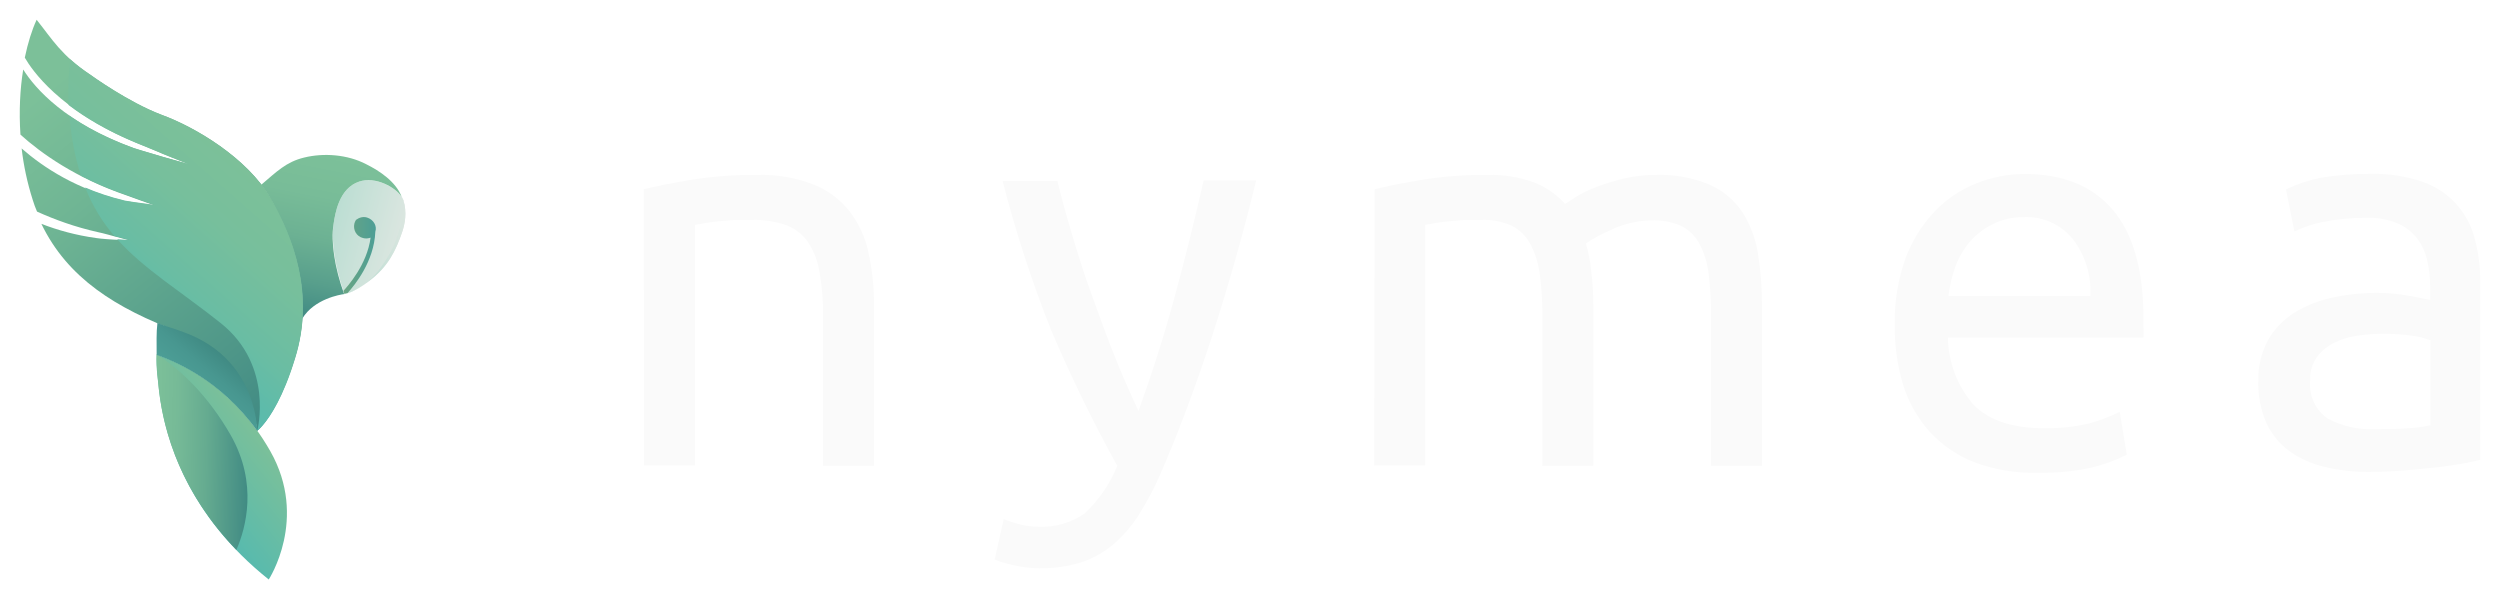
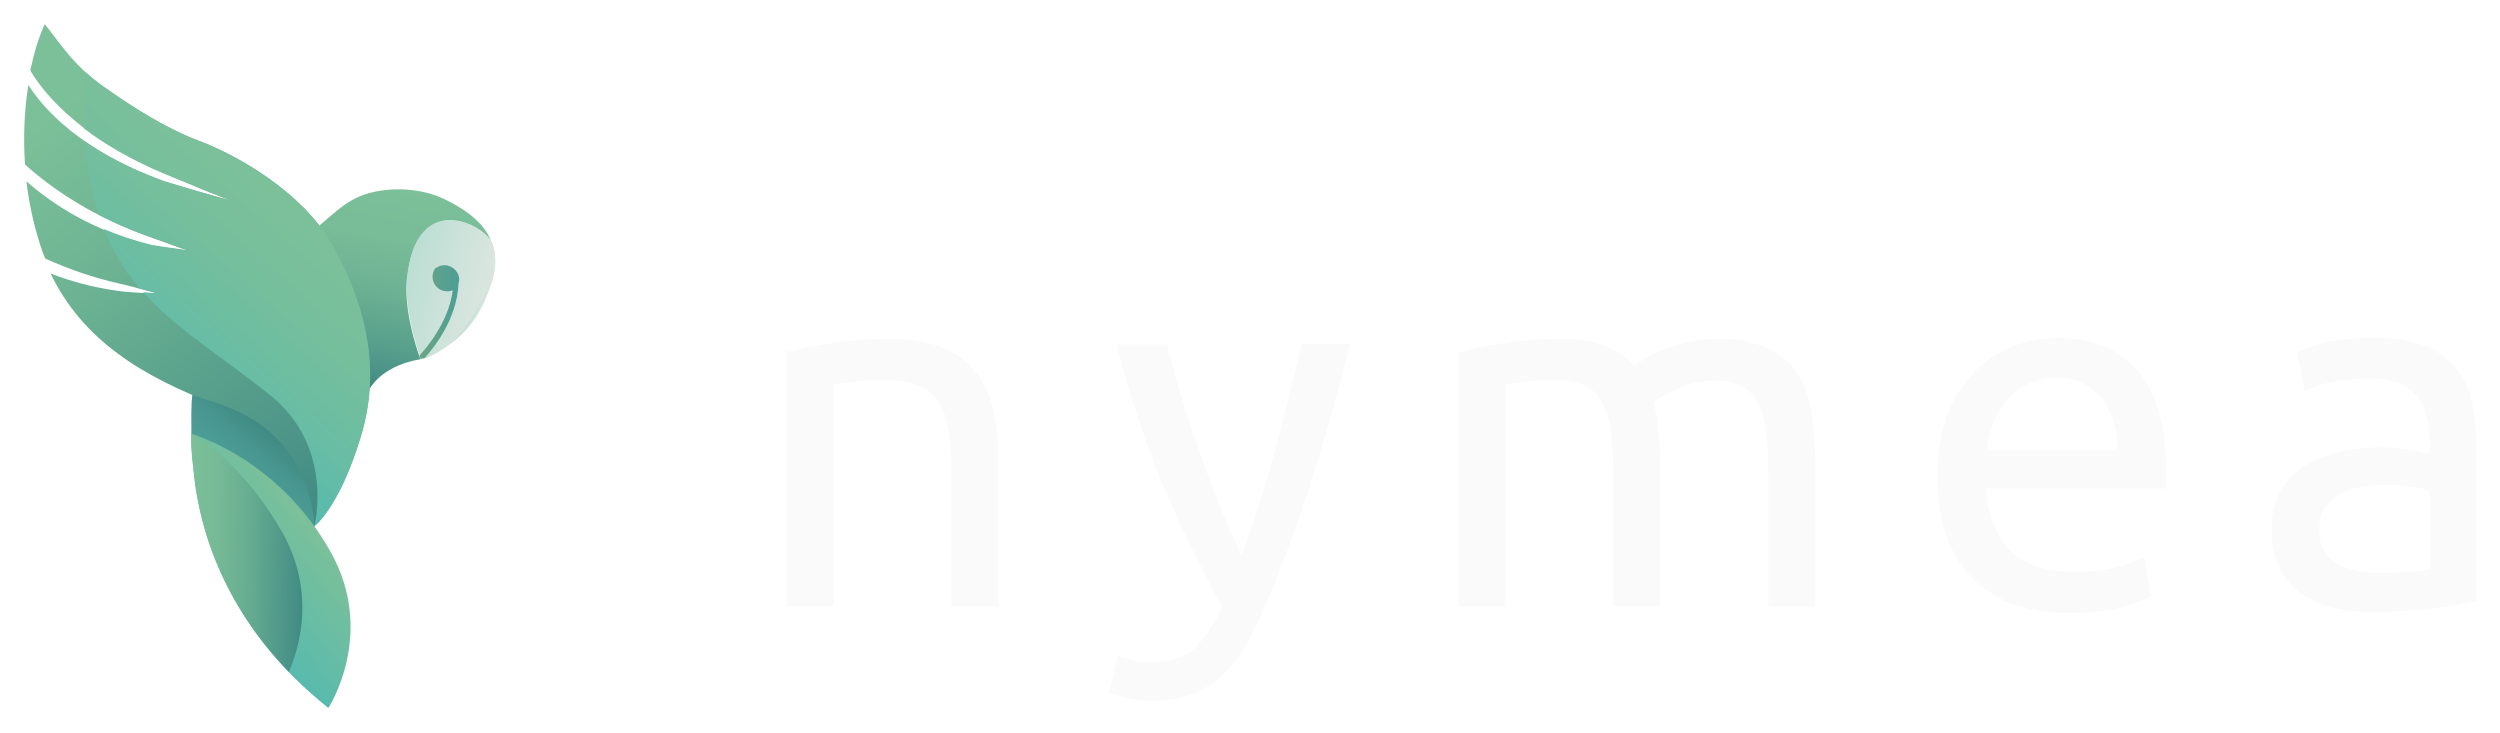
- <svg xmlns="http://www.w3.org/2000/svg" xmlns:xlink="http://www.w3.org/1999/xlink" id="Layer_1" data-name="Layer 1" viewBox="0 0 632.823 151.689" version="1.1" width="632.823" height="151.689">
+ <svg xmlns="http://www.w3.org/2000/svg" xmlns:xlink="http://www.w3.org/1999/xlink" id="Layer_1" data-name="Layer 1" viewBox="0 0 517.966 151.689" version="1.1" width="517.966" height="151.689">
  <defs id="defs69">
    <style id="style2">.cls-1{fill:url(#New_Gradient_Swatch_1);}.cls-2{fill:url(#linear-gradient);}.cls-3{fill:url(#linear-gradient-2);}.cls-4{fill:url(#linear-gradient-3);}.cls-5{fill:url(#linear-gradient-4);}.cls-6{fill:url(#linear-gradient-5);}.cls-7{fill:url(#linear-gradient-6);}.cls-8{fill:url(#linear-gradient-7);}.cls-9{fill:url(#linear-gradient-8);}.cls-10{fill:url(#linear-gradient-9);}.cls-11{fill:url(#New_Gradient_Swatch_2);}.cls-12{fill:#676767;}</style>
    <linearGradient id="New_Gradient_Swatch_1" x1="282.06" y1="231.14" x2="354.72" y2="321.84" gradientUnits="userSpaceOnUse" gradientTransform="translate(-278.1731,-221.79)">
      <stop offset="0.13" stop-color="#9fc8a4" id="stop4" />
      <stop offset="0.4" stop-color="#92bc9e" id="stop6" />
      <stop offset="0.9" stop-color="#719b8f" id="stop8" />
      <stop offset="1" stop-color="#69938c" id="stop10" />
    </linearGradient>
    <linearGradient id="linear-gradient" x1="252.74" y1="539.16" x2="235.17" y2="539.16" gradientTransform="matrix(0.97,0.26,-0.26,0.97,272.36,-301.35)" gradientUnits="userSpaceOnUse">
      <stop offset="0" stop-color="#e3eae4" id="stop13" />
      <stop offset="1" stop-color="#cde2d8" id="stop15" />
    </linearGradient>
    <linearGradient id="linear-gradient-2" x1="364.05" y1="261.21" x2="355.77" y2="302.63" gradientUnits="userSpaceOnUse" gradientTransform="translate(-278.1731,-221.79)">
      <stop offset="0" stop-color="#9fc8a4" id="stop18" />
      <stop offset="0.27" stop-color="#9bc4a2" id="stop20" />
      <stop offset="0.54" stop-color="#8fb89d" id="stop22" />
      <stop offset="0.82" stop-color="#7ba494" id="stop24" />
      <stop offset="1" stop-color="#69938c" id="stop26" />
    </linearGradient>
    <linearGradient id="linear-gradient-3" x1="370.65" y1="293.83" x2="370.51" y2="293.83" xlink:href="#linear-gradient" gradientTransform="translate(-278.1731,-221.79)" />
    <linearGradient id="linear-gradient-4" x1="380.91" y1="282.75" x2="370.65" y2="282.75" xlink:href="#linear-gradient" gradientTransform="translate(-278.1731,-221.79)" />
    <linearGradient id="linear-gradient-5" x1="370.51" y1="295.08" x2="365.47" y2="295.08" xlink:href="#linear-gradient" gradientTransform="translate(-278.1731,-221.79)" />
    <linearGradient id="linear-gradient-6" x1="365.22" y1="286.54" x2="373.5" y2="286.54" gradientUnits="userSpaceOnUse" gradientTransform="translate(-278.1731,-221.79)">
      <stop offset="0" stop-color="#89ae8e" id="stop32" />
      <stop offset="1" stop-color="#79a79f" id="stop34" />
    </linearGradient>
    <linearGradient id="linear-gradient-7" x1="330.55" y1="350.38" x2="312.61" y2="365.42" gradientTransform="rotate(1.3,10830.334,-11455.762)" gradientUnits="userSpaceOnUse">
      <stop offset="0" stop-color="#9fc8a4" id="stop37" />
      <stop offset="1" stop-color="#8cc1b6" id="stop39" />
    </linearGradient>
    <linearGradient id="linear-gradient-8" x1="304.51" y1="356.13" x2="328.33" y2="356.13" gradientTransform="rotate(1.3,10830.334,-11455.762)" gradientUnits="userSpaceOnUse">
      <stop offset="0" stop-color="#9fc8a4" id="stop42" />
      <stop offset="0.25" stop-color="#99c2a1" id="stop44" />
      <stop offset="0.59" stop-color="#88b19a" id="stop46" />
      <stop offset="0.97" stop-color="#6b958d" id="stop48" />
      <stop offset="1" stop-color="#69938c" id="stop50" />
    </linearGradient>
    <linearGradient id="linear-gradient-9" x1="328.24" y1="320.2" x2="335.08" y2="312.05" gradientUnits="userSpaceOnUse" gradientTransform="translate(-278.1731,-221.79)">
      <stop offset="0" stop-color="#79a79f" id="stop53" />
      <stop offset="0.49" stop-color="#74a099" id="stop55" />
      <stop offset="1" stop-color="#69938c" id="stop57" />
    </linearGradient>
    <linearGradient id="New_Gradient_Swatch_2" x1="338.64" y1="262.42" x2="306.78" y2="298.69" gradientUnits="userSpaceOnUse" gradientTransform="translate(-278.1731,-221.79)">
      <stop offset="0" stop-color="#9fc8a4" id="stop60" />
      <stop offset="0.46" stop-color="#9ac6a8" id="stop62" />
      <stop offset="0.98" stop-color="#8dc1b5" id="stop64" />
      <stop offset="1" stop-color="#8cc1b6" id="stop66" />
    </linearGradient>
-     <linearGradient id="SVGID_1_" gradientUnits="userSpaceOnUse" x1="369.026" y1="171.884" x2="441.687" y2="262.581" gradientTransform="translate(0.07830056,-0.01787594)">
+     <linearGradient id="SVGID_1_" gradientUnits="userSpaceOnUse" x1="369.026" y1="171.884" x2="441.687" y2="262.581" gradientTransform="translate(0.07829893,-0.01787667)">
      <stop offset="0.13" style="stop-color:#7CC099" id="stop46-3" />
      <stop offset="0.379" style="stop-color:#6FB594" id="stop48-6" />
      <stop offset="0.835" style="stop-color:#4E9688" id="stop50-7" />
      <stop offset="1" style="stop-color:#408A83" id="stop52" />
    </linearGradient>
    <linearGradient id="SVGID_2_" gradientUnits="userSpaceOnUse" x1="936.139" y1="154.453" x2="918.562" y2="154.453" gradientTransform="matrix(0.9669,0.2553,-0.2553,0.9669,-399.582,-163.1181)">
      <stop offset="0" style="stop-color:#DBE6E0" id="stop61" />
      <stop offset="1" style="stop-color:#BCDED3" id="stop63" />
    </linearGradient>
-     <linearGradient id="SVGID_3_" gradientUnits="userSpaceOnUse" x1="451.016" y1="201.949" x2="442.738" y2="243.378" gradientTransform="translate(0.07830056,-0.01787594)">
+     <linearGradient id="SVGID_3_" gradientUnits="userSpaceOnUse" x1="451.016" y1="201.949" x2="442.738" y2="243.378" gradientTransform="translate(0.07829893,-0.01787667)">
      <stop offset="0" style="stop-color:#7CC099" id="stop72" />
      <stop offset="0.257" style="stop-color:#78BC98" id="stop74" />
      <stop offset="0.516" style="stop-color:#6CB193" id="stop76" />
      <stop offset="0.777" style="stop-color:#589F8C" id="stop78" />
      <stop offset="1" style="stop-color:#408A83" id="stop80" />
    </linearGradient>
-     <linearGradient id="SVGID_4_" gradientUnits="userSpaceOnUse" x1="457.624" y1="234.572" x2="457.476" y2="234.572" gradientTransform="translate(0.07830056,-0.01787594)">
+     <linearGradient id="SVGID_4_" gradientUnits="userSpaceOnUse" x1="457.624" y1="234.572" x2="457.476" y2="234.572" gradientTransform="translate(0.07829893,-0.01787667)">
      <stop offset="0" style="stop-color:#DBE6E0" id="stop87" />
      <stop offset="1" style="stop-color:#BCDED3" id="stop89" />
    </linearGradient>
-     <linearGradient id="SVGID_5_" gradientUnits="userSpaceOnUse" x1="467.882" y1="223.493" x2="457.624" y2="223.493" gradientTransform="translate(0.07830056,-0.01787594)">
+     <linearGradient id="SVGID_5_" gradientUnits="userSpaceOnUse" x1="467.882" y1="223.493" x2="457.624" y2="223.493" gradientTransform="translate(0.07829893,-0.01787667)">
      <stop offset="0" style="stop-color:#DBE6E0" id="stop96" />
      <stop offset="1" style="stop-color:#BCDED3" id="stop98" />
    </linearGradient>
-     <linearGradient id="SVGID_6_" gradientUnits="userSpaceOnUse" x1="457.476" y1="235.823" x2="452.437" y2="235.823" gradientTransform="translate(0.07830056,-0.01787594)">
+     <linearGradient id="SVGID_6_" gradientUnits="userSpaceOnUse" x1="457.476" y1="235.823" x2="452.437" y2="235.823" gradientTransform="translate(0.07829893,-0.01787667)">
      <stop offset="0" style="stop-color:#DBE6E0" id="stop105" />
      <stop offset="1" style="stop-color:#BCDED3" id="stop107" />
    </linearGradient>
-     <linearGradient id="SVGID_7_" gradientUnits="userSpaceOnUse" x1="452.192" y1="227.279" x2="460.475" y2="227.279" gradientTransform="translate(0.07830056,-0.01787594)">
+     <linearGradient id="SVGID_7_" gradientUnits="userSpaceOnUse" x1="452.192" y1="227.279" x2="460.475" y2="227.279" gradientTransform="translate(0.07829893,-0.01787667)">
      <stop offset="0" style="stop-color:#6AA583" id="stop112" />
      <stop offset="1" style="stop-color:#4C9E96" id="stop114" />
    </linearGradient>
-     <linearGradient id="SVGID_8_" gradientUnits="userSpaceOnUse" x1="473.171" y1="268.904" x2="455.235" y2="283.954" gradientTransform="matrix(0.9997,0.0227,-0.0227,0.9997,-36.3231,-7.938576)">
+     <linearGradient id="SVGID_8_" gradientUnits="userSpaceOnUse" x1="473.171" y1="268.904" x2="455.235" y2="283.954" gradientTransform="matrix(0.9997,0.0227,-0.0227,0.9997,-36.3231,-7.938577)">
      <stop offset="0" style="stop-color:#7CC099" id="stop119" />
      <stop offset="1" style="stop-color:#57BAAE" id="stop121" />
    </linearGradient>
-     <linearGradient id="SVGID_9_" gradientUnits="userSpaceOnUse" x1="447.131" y1="274.662" x2="470.952" y2="274.662" gradientTransform="matrix(0.9997,0.0227,-0.0227,0.9997,-36.3231,-7.938576)">
+     <linearGradient id="SVGID_9_" gradientUnits="userSpaceOnUse" x1="447.131" y1="274.662" x2="470.952" y2="274.662" gradientTransform="matrix(0.9997,0.0227,-0.0227,0.9997,-36.3231,-7.938577)">
      <stop offset="0" style="stop-color:#7CC099" id="stop126" />
      <stop offset="0.233" style="stop-color:#76BA97" id="stop128" />
      <stop offset="0.548" style="stop-color:#65AB90" id="stop130" />
      <stop offset="0.911" style="stop-color:#489186" id="stop132" />
      <stop offset="1" style="stop-color:#408A83" id="stop134" />
    </linearGradient>
-     <linearGradient id="SVGID_10_" gradientUnits="userSpaceOnUse" x1="415.215" y1="260.938" x2="422.051" y2="252.792" gradientTransform="translate(0.07830056,-0.01787594)">
+     <linearGradient id="SVGID_10_" gradientUnits="userSpaceOnUse" x1="415.215" y1="260.938" x2="422.051" y2="252.792" gradientTransform="translate(0.07829893,-0.01787667)">
      <stop offset="0" style="stop-color:#4C9E96" id="stop141" />
      <stop offset="0.486" style="stop-color:#489790" id="stop143" />
      <stop offset="1" style="stop-color:#408A83" id="stop145" />
    </linearGradient>
-     <linearGradient id="SVGID_11_" gradientUnits="userSpaceOnUse" x1="425.606" y1="203.167" x2="393.748" y2="239.431" gradientTransform="translate(0.07830056,-0.01787594)">
+     <linearGradient id="SVGID_11_" gradientUnits="userSpaceOnUse" x1="425.606" y1="203.167" x2="393.748" y2="239.431" gradientTransform="translate(0.07829893,-0.01787667)">
      <stop offset="0" style="stop-color:#7CC099" id="stop152" />
      <stop offset="0.318" style="stop-color:#77BF9C" id="stop154" />
      <stop offset="0.676" style="stop-color:#6ABDA3" id="stop156" />
      <stop offset="1" style="stop-color:#57BAAE" id="stop158" />
    </linearGradient>
  </defs>
  <g transform="matrix(0.9992171,0,0,0.9992171,-364.9338,-162.3689)" id="g41">
    <g id="g43">
      <linearGradient id="linearGradient3548" gradientUnits="userSpaceOnUse" x1="369.026" y1="171.884" x2="441.687" y2="262.581">
        <stop offset="0.13" style="stop-color:#7CC099" id="stop3550" />
        <stop offset="0.379" style="stop-color:#6FB594" id="stop3552" />
        <stop offset="0.835" style="stop-color:#4E9688" id="stop3554" />
        <stop offset="1" style="stop-color:#408A83" id="stop3556" />
      </linearGradient>
      <path style="fill:url(#SVGID_1_)" d="m 433.7,212.6 c -5.9,-10.1 -19,-17.9 -27.5,-21 -8.5,-3.2 -18,-10.1 -18,-10.1 -7.5,-5 -9.7,-9 -13.7,-14 -1.2,2.6 -2.2,5.8 -3,9.6 1.8,3.1 8.7,13.4 28.1,21.5 1.7,0.7 6.9,2.8 7,2.9 l 6.5,2.6 -6.7,-1.9 c -0.2,-0.1 -5.5,-1.6 -7.3,-2.2 -17.3,-6.3 -25,-15.1 -28,-19.9 -0.8,4.9 -1.1,10.6 -0.7,16.5 5.2,4.7 14,11 26.9,15.4 0.9,0.3 3.6,1.3 3.6,1.3 l 3.4,1.2 -3.5,-0.5 c -0.1,0 -3,-0.4 -4,-0.6 -12.1,-2.9 -20.5,-8.4 -26.1,-13.3 0.5,4.3 1.4,8.6 2.8,13 0.3,1 0.7,2.1 1.1,3 4.4,2 9.6,3.9 15.4,5.2 1.1,0.2 4.3,1.1 4.3,1.1 l 3.8,1 -4,-0.2 c -0.1,0 -3.4,-0.2 -4.5,-0.4 -5.1,-0.7 -9.8,-2 -13.9,-3.6 6.6,13.7 18.8,21.4 35.2,27.5 18.7,7 19.4,25 19.4,25 0,0 5.1,-3.8 9.6,-18.4 5.1,-16.2 -0.3,-30.6 -6.2,-40.7 z" id="path54" />
    </g>
    <g id="g56">
      <g id="g58">
        <linearGradient id="linearGradient3561" gradientUnits="userSpaceOnUse" x1="936.139" y1="154.453" x2="918.562" y2="154.453" gradientTransform="matrix(0.9669,0.2553,-0.2553,0.9669,-399.6603,-163.1002)">
          <stop offset="0" style="stop-color:#DBE6E0" id="stop3563" />
          <stop offset="1" style="stop-color:#BCDED3" id="stop3565" />
        </linearGradient>
        <path style="fill:url(#SVGID_2_)" d="m 458.6,233.8 c 4.9,-3.6 6.9,-7.8 8.5,-12.5 0.7,-2.1 1.3,-5 0.3,-8.1 -0.8,-2.5 -6.5,-6.2 -11.2,-4.7 -5.1,1.7 -6.1,8.1 -6.5,10.9 -0.6,4.3 0.4,10.9 2.8,17.6 -0.1,0 2.1,-0.2 6.1,-3.2 z" id="path65" />
      </g>
      <g id="g67">
        <g id="g69">
          <linearGradient id="linearGradient3570" gradientUnits="userSpaceOnUse" x1="451.016" y1="201.949" x2="442.738" y2="243.378">
            <stop offset="0" style="stop-color:#7CC099" id="stop3572" />
            <stop offset="0.257" style="stop-color:#78BC98" id="stop3574" />
            <stop offset="0.516" style="stop-color:#6CB193" id="stop3576" />
            <stop offset="0.777" style="stop-color:#589F8C" id="stop3578" />
            <stop offset="1" style="stop-color:#408A83" id="stop3580" />
          </linearGradient>
          <path style="fill:url(#SVGID_3_)" d="m 449.7,219.4 c 0.4,-2.8 1.4,-9.2 6.5,-10.9 4.2,-1.4 9.3,1.5 10.8,3.9 -1.5,-3.9 -5.6,-6.6 -9,-8.3 -4.8,-2.5 -10.8,-2.9 -15.7,-1.7 -4.6,1.1 -7,3.6 -10.9,6.9 0.8,1.1 1.6,2.2 2.2,3.3 4.6,8 9,18.6 8.2,30.6 3,-5 9.7,-6.1 10.6,-6.2 -2.4,-6.6 -3.4,-13.3 -2.7,-17.6 z" id="path82" />
        </g>
        <g id="g84">
          <linearGradient id="linearGradient3584" gradientUnits="userSpaceOnUse" x1="457.624" y1="234.572" x2="457.476" y2="234.572">
            <stop offset="0" style="stop-color:#DBE6E0" id="stop3586" />
            <stop offset="1" style="stop-color:#BCDED3" id="stop3588" />
          </linearGradient>
          <path style="fill:url(#SVGID_4_)" d="m 457.6,234.5 c -0.1,0 -0.1,0.1 -0.1,0.1 0,0 0.1,0 0.1,-0.1 z" id="path91-5" />
        </g>
        <g id="g93">
          <linearGradient id="linearGradient3592" gradientUnits="userSpaceOnUse" x1="467.882" y1="223.493" x2="457.624" y2="223.493">
            <stop offset="0" style="stop-color:#DBE6E0" id="stop3594" />
            <stop offset="1" style="stop-color:#BCDED3" id="stop3596" />
          </linearGradient>
          <path style="fill:url(#SVGID_5_)" d="m 467.4,213.2 c -0.1,-0.2 -0.2,-0.5 -0.4,-0.8 0.7,1.7 0.8,3.7 0.1,5.9 -1.5,4.9 -1.8,7.1 -6.1,12.9 -1,1.3 -2.2,2.4 -3.4,3.2 0.3,-0.2 0.6,-0.4 1,-0.7 4.9,-3.6 6.9,-7.8 8.5,-12.5 0.7,-2 1.2,-4.9 0.3,-8 z" id="path100" />
        </g>
        <g id="g102">
          <linearGradient id="linearGradient3600" gradientUnits="userSpaceOnUse" x1="457.476" y1="235.823" x2="452.437" y2="235.823">
            <stop offset="0" style="stop-color:#DBE6E0" id="stop3602" />
            <stop offset="1" style="stop-color:#BCDED3" id="stop3604" />
          </linearGradient>
          <path style="fill:url(#SVGID_6_)" d="m 452.4,237 c 0,0 0,0 0,0 0,0 1.8,-0.2 5,-2.4 -2.5,1.7 -4.9,2.4 -4.9,2.4 0,0 0,0 -0.1,0 z" id="path109" />
        </g>
      </g>
      <linearGradient id="linearGradient3607" gradientUnits="userSpaceOnUse" x1="452.192" y1="227.279" x2="460.475" y2="227.279">
        <stop offset="0" style="stop-color:#6AA583" id="stop3609" />
        <stop offset="1" style="stop-color:#4C9E96" id="stop3611" />
      </linearGradient>
      <path style="fill:url(#SVGID_7_)" d="m 458.2,217.6 c -1,-0.3 -2,0 -2.8,0.6 -0.2,0.3 -0.3,0.6 -0.4,0.9 -0.4,1.6 0.5,3.3 2.2,3.7 0.7,0.2 1.3,0.1 1.9,-0.1 -0.9,6.9 -5.9,12.4 -6.9,13.5 0.1,0.4 0.2,0.5 0.2,0.7 0.3,0 0.4,-0.1 0.9,-0.2 1.7,-1.9 6.7,-7.9 7,-15.5 0.5,-1.5 -0.5,-3.1 -2.1,-3.6 z" id="path116" />
    </g>
    <linearGradient id="linearGradient3614" gradientUnits="userSpaceOnUse" x1="473.171" y1="268.904" x2="455.235" y2="283.954" gradientTransform="matrix(0.9997,0.0227,-0.0227,0.9997,-36.4014,-7.9207)">
      <stop offset="0" style="stop-color:#7CC099" id="stop3616" />
      <stop offset="1" style="stop-color:#57BAAE" id="stop3618" />
    </linearGradient>
    <path style="fill:url(#SVGID_8_)" d="m 405.5,261.4 c 1.5,12.7 7.5,31.7 27.8,47.9 0,0 10.1,-15.4 0.4,-32.5 -9.7,-17.1 -23.8,-22.7 -28.8,-24.5 -0.2,3.6 0.4,6.8 0.6,9.1 z" id="path123" />
    <linearGradient id="linearGradient3621" gradientUnits="userSpaceOnUse" x1="447.131" y1="274.662" x2="470.952" y2="274.662" gradientTransform="matrix(0.9997,0.0227,-0.0227,0.9997,-36.4014,-7.9207)">
      <stop offset="0" style="stop-color:#7CC099" id="stop3623" />
      <stop offset="0.233" style="stop-color:#76BA97" id="stop3625" />
      <stop offset="0.548" style="stop-color:#65AB90" id="stop3627" />
      <stop offset="0.911" style="stop-color:#489186" id="stop3629" />
      <stop offset="1" style="stop-color:#408A83" id="stop3631" />
    </linearGradient>
    <path style="fill:url(#SVGID_9_)" d="m 423.7,272.8 c -5.7,-10 -12.8,-16.8 -18.8,-20.5 -0.1,3.2 0.4,7 0.6,9.1 1.2,10.8 5.8,26.1 19.6,40.4 2.4,-5.5 5.5,-16.8 -1.4,-29 z" id="path136" />
    <g id="g138">
      <linearGradient id="linearGradient3635" gradientUnits="userSpaceOnUse" x1="415.215" y1="260.938" x2="422.051" y2="252.792">
        <stop offset="0" style="stop-color:#4C9E96" id="stop3637" />
        <stop offset="0.486" style="stop-color:#489790" id="stop3639" />
        <stop offset="1" style="stop-color:#408A83" id="stop3641" />
      </linearGradient>
      <path style="fill:url(#SVGID_10_)" d="m 411.9,246.7 c -2,-0.8 -4.9,-1.6 -6.8,-2.4 -0.3,2.5 -0.2,5.1 -0.2,8.1 4.4,1.6 16.1,6.2 25.5,19.3 0,-0.1 0,-0.2 0,-0.3 -0.2,-2.3 -1.1,-18.3 -18.5,-24.7 z" id="path147" />
    </g>
    <g id="g149">
      <linearGradient id="linearGradient3645" gradientUnits="userSpaceOnUse" x1="425.606" y1="203.167" x2="393.748" y2="239.431">
        <stop offset="0" style="stop-color:#7CC099" id="stop3647" />
        <stop offset="0.318" style="stop-color:#77BF9C" id="stop3649" />
        <stop offset="0.676" style="stop-color:#6ABDA3" id="stop3651" />
        <stop offset="1" style="stop-color:#57BAAE" id="stop3653" />
      </linearGradient>
      <path style="fill:url(#SVGID_11_)" d="m 433.7,212.6 c -5.9,-10.1 -19,-17.9 -27.5,-21 -8.5,-3.2 -18,-10.1 -18,-10.1 -2.1,-1.4 -3.8,-2.7 -5.2,-4 -0.4,3.6 -0.6,7.5 -0.4,11.6 4.2,3.2 9.7,6.5 16.9,9.5 1.7,0.7 6.9,2.8 7,2.9 l 6.5,2.6 -6.7,-1.9 c -0.2,-0.1 -5.5,-1.6 -7.3,-2.2 -6.8,-2.5 -12.1,-5.3 -16.2,-8.2 0.4,5 1.3,10.1 2.9,15.2 3.4,1.8 7.2,3.4 11.6,4.9 0.9,0.3 3.6,1.3 3.6,1.3 l 3.4,1.2 -3.5,-0.5 c -0.1,0 -3,-0.4 -4,-0.6 -3.7,-0.9 -7,-2 -10,-3.3 1.9,4.8 4.4,8.8 7.4,12.3 0.1,0 0.1,0 0.1,0 l 3.8,1 -3.2,-0.2 c 6.9,7.7 16.3,13.3 26.3,21.3 13.5,10.8 9.2,27.2 9.2,27.2 0,0 0.8,-0.6 1.5,-1.5 1.8,-2.1 5.1,-7 8.1,-16.9 5,-16.1 -0.4,-30.5 -6.3,-40.6 z" id="path160" />
    </g>
  </g>
-   <path class="cls-12" d="m 162.969,47.906 c 2.95,-0.738 6.875,-1.534 11.802,-2.36 a 99.845,99.845 0 0 1 16.936,-1.269 36.498,36.498 0 0 1 14.28,2.449 22.188,22.188 0 0 1 9.088,6.786 26.112,26.112 0 0 1 4.78,10.474 61.4,61.4 0 0 1 1.387,13.454 V 117.921 H 208.347 V 80.214 a 60.043,60.043 0 0 0 -0.915,-11.389 19.119,19.119 0 0 0 -2.95,-7.612 11.802,11.802 0 0 0 -5.547,-4.249 24.814,24.814 0 0 0 -8.586,-1.298 c -1.387,0 -2.95,0 -4.308,0 l -4.219,0.354 c -1.357,0.148 -2.537,0.295 -3.6,0.502 l -2.301,0.413 V 117.803 H 163.028 Z" id="path95" style="fill:#fafafa;fill-opacity:1;stroke-width:1" />
-   <path class="cls-12" d="m 254.08,131.375 a 26.554,26.554 0 0 0 3.954,1.328 19.326,19.326 0 0 0 4.78,0.62 18.854,18.854 0 0 0 11.802,-3.393 34.521,34.521 0 0 0 8.202,-12.009 374.418,374.418 0 0 1 -16.729,-34.314 313.254,313.254 0 0 1 -12.304,-37.796 h 13.867 c 1.033,4.16 2.242,8.645 3.688,13.454 1.446,4.809 2.95,9.766 4.78,14.752 1.829,4.986 3.659,10.179 5.665,15.254 2.006,5.075 4.16,9.973 6.403,14.752 q 5.252,-14.546 9.147,-28.856 3.895,-14.31 7.347,-29.505 h 13.307 q -5.016,20.417 -11.094,39.183 c -4.072,12.51 -8.438,24.253 -13.159,35.14 a 76.713,76.713 0 0 1 -5.753,10.769 33.134,33.134 0 0 1 -6.609,7.406 24.135,24.135 0 0 1 -8.114,4.308 34.816,34.816 0 0 1 -10.179,1.387 29.83,29.83 0 0 1 -3.187,-0.207 c -1.121,-0.148 -2.213,-0.325 -3.275,-0.561 -1.062,-0.236 -2.036,-0.502 -2.95,-0.767 a 10.858,10.858 0 0 1 -1.888,-0.708 z" id="path97" style="fill:#fafafa;fill-opacity:1;stroke-width:1" />
-   <path class="cls-12" d="m 347.965,47.906 c 2.95,-0.738 6.875,-1.534 11.802,-2.36 a 98.252,98.252 0 0 1 16.847,-1.269 31.806,31.806 0 0 1 11.654,1.888 20.358,20.358 0 0 1 7.907,5.458 c 0.649,-0.443 1.652,-1.092 2.95,-1.918 a 33.606,33.606 0 0 1 5.134,-2.449 55.145,55.145 0 0 1 6.816,-2.065 34.609,34.609 0 0 1 8.025,-0.915 32.603,32.603 0 0 1 13.602,2.449 19.503,19.503 0 0 1 8.261,6.845 27.351,27.351 0 0 1 4.013,10.533 81.316,81.316 0 0 1 1.033,13.336 V 117.921 H 433.116 V 80.214 a 83.676,83.676 0 0 0 -0.62,-10.976 21.214,21.214 0 0 0 -2.36,-7.612 10.71,10.71 0 0 0 -4.721,-4.514 17.703,17.703 0 0 0 -7.671,-1.328 24.843,24.843 0 0 0 -10.415,2.626 35.406,35.406 0 0 0 -5.901,3.216 34.137,34.137 0 0 1 1.328,6.786 68.038,68.038 0 0 1 0.561,9.029 V 117.921 H 390.422 V 80.214 a 77.952,77.952 0 0 0 -0.679,-10.976 22.424,22.424 0 0 0 -2.449,-7.612 10.799,10.799 0 0 0 -4.691,-4.514 17.29,17.29 0 0 0 -7.583,-1.446 c -1.298,0 -2.685,0 -4.16,0 l -4.219,0.354 c -1.328,0.148 -2.567,0.295 -3.688,0.502 l -2.213,0.413 V 117.803 H 347.847 Z" id="path99" style="fill:#fafafa;fill-opacity:1;stroke-width:1" />
-   <path class="cls-12" d="m 600.085,44.011 a 37.825,37.825 0 0 1 13.13,2.006 20.506,20.506 0 0 1 13.218,14.428 41.307,41.307 0 0 1 1.387,11.153 v 44.789 c -1.121,0.266 -2.95,0.738 -4.839,1.033 -1.888,0.295 -4.013,0.649 -6.521,0.915 -2.508,0.266 -5.193,0.531 -8.114,0.767 -2.921,0.236 -5.901,0.354 -8.674,0.354 a 45.91,45.91 0 0 1 -11.212,-1.269 24.902,24.902 0 0 1 -8.851,-3.924 18.146,18.146 0 0 1 -5.901,-7.17 24.843,24.843 0 0 1 -2.065,-10.651 20.476,20.476 0 0 1 2.419,-10.268 19.267,19.267 0 0 1 6.58,-6.934 30.154,30.154 0 0 1 9.707,-3.895 53.463,53.463 0 0 1 11.595,-1.21 37.707,37.707 0 0 1 4.013,0.207 c 1.387,0.148 2.714,0.325 3.954,0.561 l 3.275,0.62 1.947,0.413 v -3.6 a 28.384,28.384 0 0 0 -0.708,-6.314 14.752,14.752 0 0 0 -2.478,-5.547 12.835,12.835 0 0 0 -4.927,-3.895 19.296,19.296 0 0 0 -8.114,-1.446 56.561,56.561 0 0 0 -11.005,1.062 32.455,32.455 0 0 0 -7.14,2.39 L 578.664,47.935 a 36.852,36.852 0 0 1 8.851,-2.95 73.084,73.084 0 0 1 12.569,-0.974 z m 1.121,64.616 c 2.95,0 5.901,0 8.114,-0.207 a 35.199,35.199 0 0 0 5.901,-0.767 V 86.174 a 16.611,16.611 0 0 0 -4.514,-1.18 49.922,49.922 0 0 0 -7.553,-0.502 45.615,45.615 0 0 0 -6.167,0.443 19.149,19.149 0 0 0 -5.901,1.711 12.658,12.658 0 0 0 -4.514,3.6 9.471,9.471 0 0 0 -1.8,6.049 10.415,10.415 0 0 0 4.426,9.648 23.161,23.161 0 0 0 12.009,2.685 z" id="path101" style="fill:#fafafa;fill-opacity:1;stroke-width:1" />
-   <path class="cls-12" d="m 479.616,82.014 a 46.647,46.647 0 0 1 2.773,-16.729 34.668,34.668 0 0 1 7.376,-11.802 29.505,29.505 0 0 1 10.533,-7.081 32.898,32.898 0 0 1 12.186,-2.36 q 14.575,0 22.335,9.088 c 5.163,6.049 7.76,15.284 7.76,27.646 v 2.213 a 21.273,21.273 0 0 1 0,2.449 h -49.509 a 26.554,26.554 0 0 0 6.521,17.054 c 3.806,3.865 9.707,5.901 17.703,5.901 a 46.913,46.913 0 0 0 11.448,-1.18 44.257,44.257 0 0 0 7.819,-2.95 l 1.8,10.828 a 41.307,41.307 0 0 1 -9.088,3.305 57.771,57.771 0 0 1 -13.366,1.269 42.635,42.635 0 0 1 -16.287,-2.714 30.272,30.272 0 0 1 -11.3,-7.819 31.983,31.983 0 0 1 -6.609,-11.802 50.66,50.66 0 0 1 -2.095,-15.313 z M 529.125,74.932 A 21.627,21.627 0 0 0 524.759,60.593 a 15.048,15.048 0 0 0 -12.392,-5.635 17.083,17.083 0 0 0 -7.848,1.741 18.116,18.116 0 0 0 -5.901,4.514 20.978,20.978 0 0 0 -3.688,6.373 31.659,31.659 0 0 0 -1.711,7.347 z" id="path103" style="fill:#fafafa;fill-opacity:1;stroke-width:1" />
+   <g id="g1288" transform="translate(0,26)">
+     <path class="cls-12" d="m 162.969,46.941 c 2.221,-0.555 5.176,-1.155 8.886,-1.777 a 75.175,75.175 0 0 1 12.751,-0.955 27.48,27.48 0 0 1 10.752,1.844 16.706,16.706 0 0 1 6.842,5.109 19.66,19.66 0 0 1 3.599,7.886 46.229,46.229 0 0 1 1.044,10.13 v 30.479 h -9.708 V 71.266 a 45.207,45.207 0 0 0 -0.689,-8.575 14.395,14.395 0 0 0 -2.221,-5.731 8.886,8.886 0 0 0 -4.176,-3.199 18.683,18.683 0 0 0 -6.465,-0.977 c -1.044,0 -2.221,0 -3.243,0 l -3.177,0.267 c -1.022,0.111 -1.91,0.222 -2.71,0.378 l -1.733,0.311 v 45.829 h -9.708 z" id="path95" style="fill:#fafafa;fill-opacity:1;stroke-width:1" />
+     <path class="cls-12" d="m 231.568,109.787 a 19.993,19.993 0 0 0 2.977,1 14.551,14.551 0 0 0 3.599,0.467 14.195,14.195 0 0 0 8.886,-2.555 25.991,25.991 0 0 0 6.176,-9.041 281.907,281.907 0 0 1 -12.596,-25.836 235.855,235.855 0 0 1 -9.264,-28.457 h 10.441 c 0.778,3.132 1.688,6.509 2.777,10.13 1.089,3.621 2.221,7.353 3.599,11.107 1.377,3.754 2.755,7.664 4.265,11.485 1.511,3.821 3.132,7.509 4.821,11.107 q 3.954,-10.952 6.887,-21.726 2.932,-10.774 5.532,-22.215 h 10.019 q -3.777,15.373 -8.353,29.501 c -3.066,9.419 -6.353,18.261 -9.908,26.458 a 57.759,57.759 0 0 1 -4.332,8.108 24.947,24.947 0 0 1 -4.976,5.576 18.172,18.172 0 0 1 -6.109,3.243 26.214,26.214 0 0 1 -7.664,1.044 22.459,22.459 0 0 1 -2.399,-0.156 c -0.844,-0.111 -1.666,-0.244 -2.466,-0.422 -0.8,-0.178 -1.533,-0.378 -2.221,-0.578 a 8.175,8.175 0 0 1 -1.422,-0.533 z" id="path97" style="fill:#fafafa;fill-opacity:1;stroke-width:1" />
+     <path class="cls-12" d="m 302.256,46.941 c 2.221,-0.555 5.176,-1.155 8.886,-1.777 a 73.975,73.975 0 0 1 12.685,-0.955 23.948,23.948 0 0 1 8.775,1.422 15.328,15.328 0 0 1 5.954,4.11 c 0.489,-0.333 1.244,-0.822 2.221,-1.444 a 25.303,25.303 0 0 1 3.865,-1.844 41.52,41.52 0 0 1 5.132,-1.555 26.058,26.058 0 0 1 6.042,-0.689 24.547,24.547 0 0 1 10.241,1.844 14.684,14.684 0 0 1 6.22,5.154 20.593,20.593 0 0 1 3.021,7.931 61.224,61.224 0 0 1 0.778,10.041 v 30.479 h -9.708 V 71.266 a 63.001,63.001 0 0 0 -0.467,-8.264 15.972,15.972 0 0 0 -1.777,-5.731 8.064,8.064 0 0 0 -3.554,-3.399 13.329,13.329 0 0 0 -5.776,-1 18.705,18.705 0 0 0 -7.842,1.977 26.658,26.658 0 0 0 -4.443,2.421 25.703,25.703 0 0 1 1,5.109 51.227,51.227 0 0 1 0.422,6.798 v 30.479 h -9.708 V 71.266 a 58.692,58.692 0 0 0 -0.511,-8.264 16.883,16.883 0 0 0 -1.844,-5.731 8.131,8.131 0 0 0 -3.532,-3.399 13.018,13.018 0 0 0 -5.709,-1.089 c -0.977,0 -2.022,0 -3.132,0 l -3.177,0.267 c -1,0.111 -1.933,0.222 -2.777,0.378 l -1.666,0.311 v 45.829 h -9.708 z" id="path99" style="fill:#fafafa;fill-opacity:1;stroke-width:1" />
+     <path class="cls-12" d="m 492.082,44.008 a 28.479,28.479 0 0 1 9.886,1.511 15.439,15.439 0 0 1 9.952,10.863 31.101,31.101 0 0 1 1.044,8.397 v 33.722 c -0.844,0.2 -2.221,0.555 -3.643,0.778 -1.422,0.222 -3.021,0.489 -4.909,0.689 -1.888,0.2 -3.91,0.4 -6.109,0.578 -2.199,0.178 -4.443,0.267 -6.531,0.267 a 34.566,34.566 0 0 1 -8.442,-0.955 18.749,18.749 0 0 1 -6.664,-2.955 13.662,13.662 0 0 1 -4.443,-5.398 18.705,18.705 0 0 1 -1.555,-8.02 15.417,15.417 0 0 1 1.822,-7.731 14.506,14.506 0 0 1 4.954,-5.22 22.704,22.704 0 0 1 7.309,-2.932 40.253,40.253 0 0 1 8.73,-0.911 28.391,28.391 0 0 1 3.021,0.156 c 1.044,0.111 2.044,0.244 2.977,0.422 l 2.466,0.467 1.466,0.311 v -2.71 a 21.371,21.371 0 0 0 -0.533,-4.754 11.107,11.107 0 0 0 -1.866,-4.176 9.663,9.663 0 0 0 -3.71,-2.932 14.529,14.529 0 0 0 -6.109,-1.089 42.586,42.586 0 0 0 -8.286,0.8 24.436,24.436 0 0 0 -5.376,1.799 l -1.577,-8.02 a 27.746,27.746 0 0 1 6.664,-2.221 55.026,55.026 0 0 1 9.464,-0.733 z m 0.844,48.651 c 2.221,0 4.443,0 6.109,-0.156 a 26.502,26.502 0 0 0 4.443,-0.578 V 75.753 a 12.507,12.507 0 0 0 -3.399,-0.889 37.588,37.588 0 0 0 -5.687,-0.378 34.344,34.344 0 0 0 -4.643,0.333 14.417,14.417 0 0 0 -4.443,1.288 9.53,9.53 0 0 0 -3.399,2.71 7.131,7.131 0 0 0 -1.355,4.554 7.842,7.842 0 0 0 3.332,7.264 17.439,17.439 0 0 0 9.041,2.022 z" id="path101" style="fill:#fafafa;fill-opacity:1;stroke-width:1" />
+     <path class="cls-12" d="m 401.379,72.621 a 35.122,35.122 0 0 1 2.088,-12.596 26.102,26.102 0 0 1 5.554,-8.886 22.215,22.215 0 0 1 7.931,-5.332 24.77,24.77 0 0 1 9.175,-1.777 q 10.974,0 16.817,6.842 c 3.888,4.554 5.843,11.507 5.843,20.815 v 1.666 a 16.017,16.017 0 0 1 0,1.844 h -37.277 a 19.993,19.993 0 0 0 4.909,12.84 c 2.866,2.91 7.309,4.443 13.329,4.443 a 35.322,35.322 0 0 0 8.619,-0.889 33.322,33.322 0 0 0 5.887,-2.221 l 1.355,8.153 a 31.101,31.101 0 0 1 -6.842,2.488 43.497,43.497 0 0 1 -10.063,0.955 32.1,32.1 0 0 1 -12.263,-2.044 22.792,22.792 0 0 1 -8.508,-5.887 24.081,24.081 0 0 1 -4.976,-8.886 38.143,38.143 0 0 1 -1.577,-11.53 z m 37.277,-5.332 a 16.283,16.283 0 0 0 -3.288,-10.796 11.33,11.33 0 0 0 -9.33,-4.243 12.862,12.862 0 0 0 -5.909,1.311 13.64,13.64 0 0 0 -4.443,3.399 15.795,15.795 0 0 0 -2.777,4.798 23.837,23.837 0 0 0 -1.288,5.532 z" id="path103" style="fill:#fafafa;fill-opacity:1;stroke-width:1" />
+   </g>
</svg>
